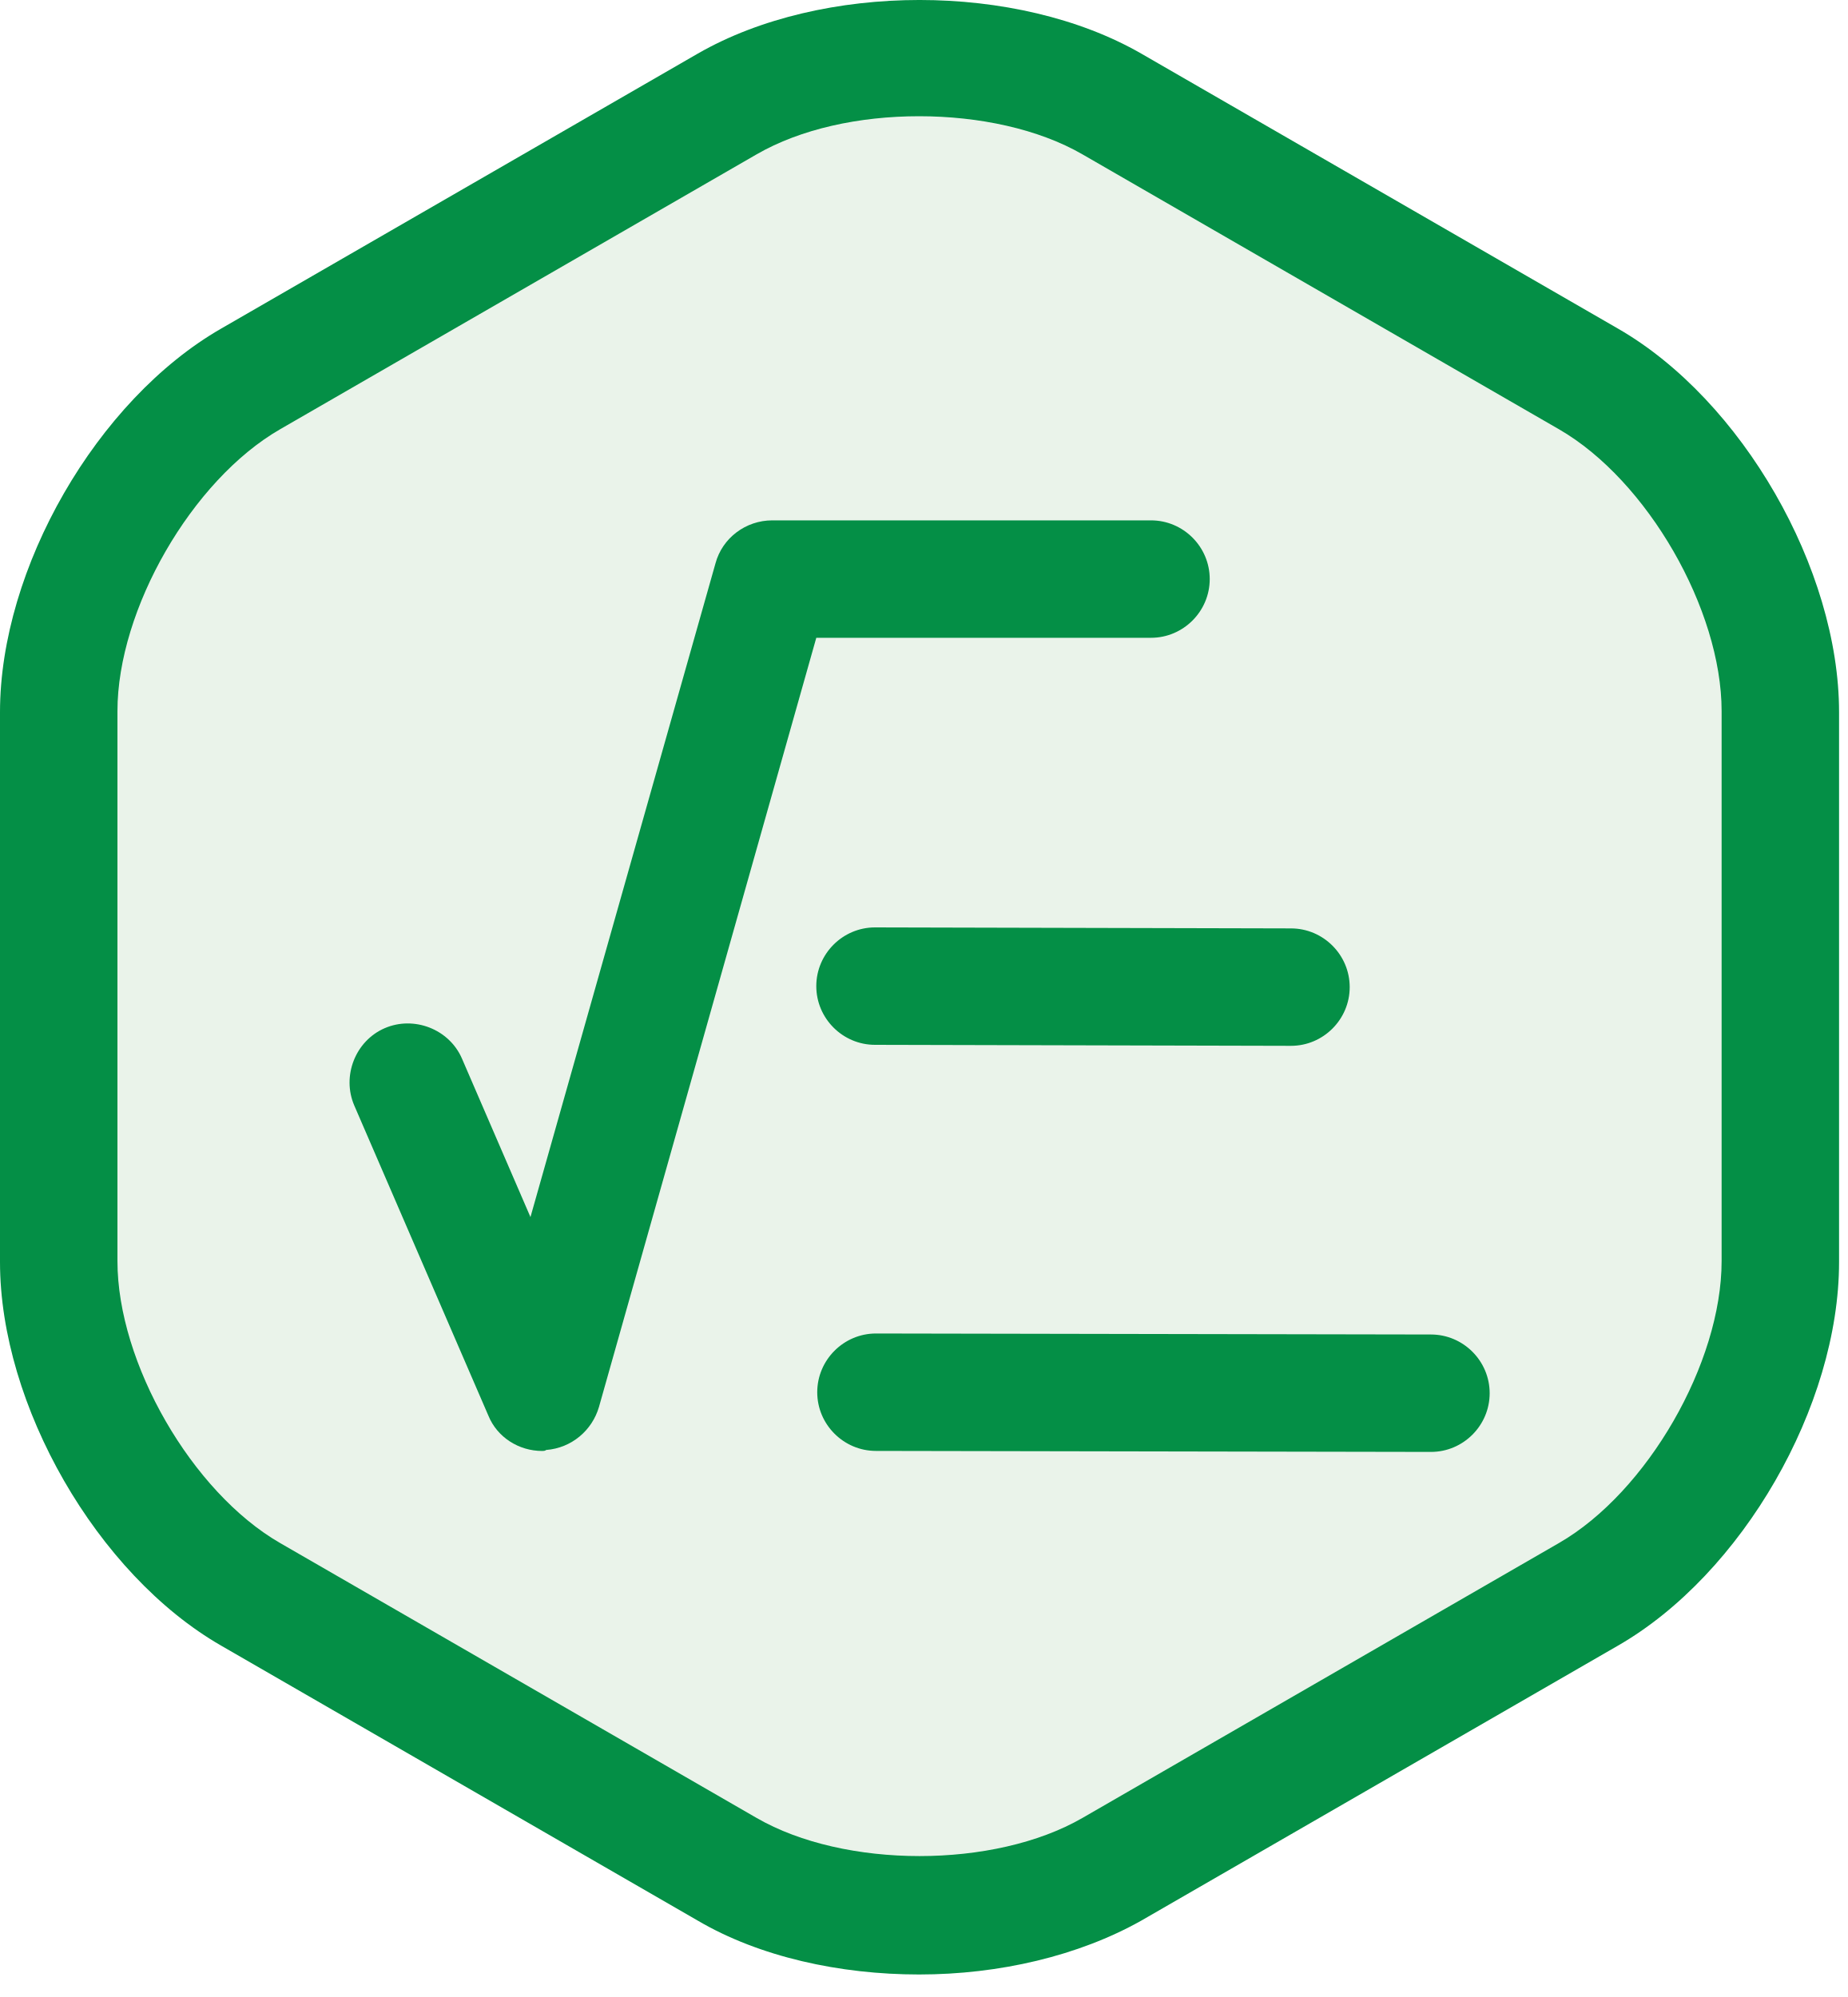
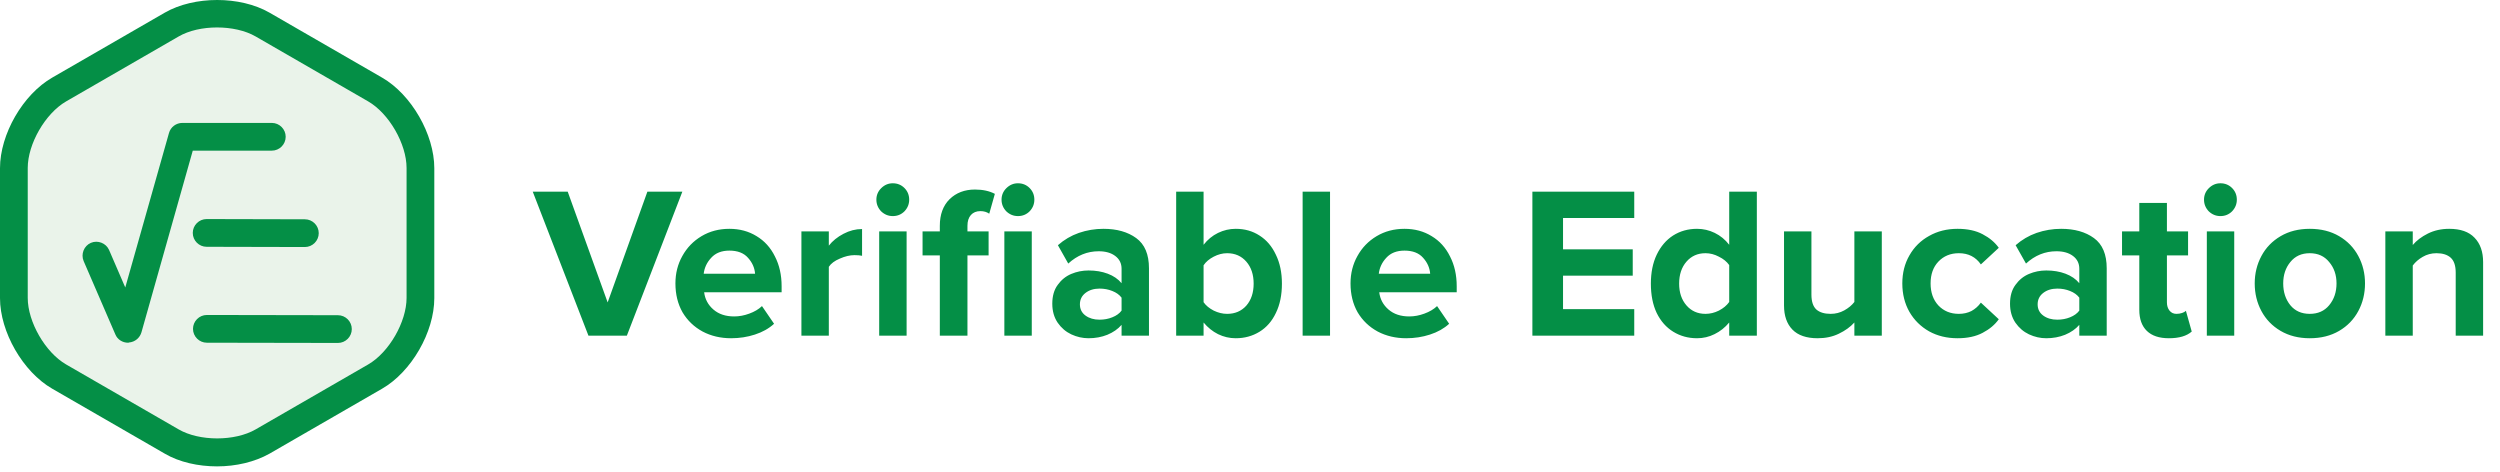
- <svg xmlns="http://www.w3.org/2000/svg" width="37" height="40" viewBox="0 0 37 40" fill="none">
+ <svg xmlns="http://www.w3.org/2000/svg" width="212" height="40" viewBox="0 0 212 40" fill="none">
+   <path d="M45.178 16.256H48.143L51.529 25.645L54.897 16.256H57.862L53.158 28.463H49.9L45.178 16.256ZM57.276 24.034C57.276 23.18 57.472 22.405 57.862 21.71C58.253 21.002 58.796 20.441 59.491 20.026C60.187 19.611 60.974 19.404 61.852 19.404C62.718 19.404 63.487 19.611 64.158 20.026C64.829 20.428 65.348 21.002 65.714 21.746C66.092 22.478 66.281 23.32 66.281 24.272V24.784H59.711C59.784 25.37 60.046 25.858 60.498 26.249C60.949 26.639 61.535 26.834 62.255 26.834C62.682 26.834 63.109 26.755 63.536 26.596C63.975 26.438 64.335 26.224 64.616 25.956L65.641 27.456C65.201 27.859 64.658 28.164 64.012 28.372C63.377 28.579 62.706 28.683 61.998 28.683C61.108 28.683 60.302 28.494 59.583 28.115C58.863 27.725 58.295 27.182 57.88 26.486C57.478 25.779 57.276 24.961 57.276 24.034ZM61.852 21.252C61.193 21.252 60.681 21.453 60.315 21.856C59.949 22.247 59.735 22.698 59.674 23.21H64.03C63.993 22.71 63.792 22.259 63.426 21.856C63.072 21.453 62.547 21.252 61.852 21.252ZM67.96 19.623H70.284V20.831C70.602 20.428 71.016 20.093 71.529 19.825C72.041 19.556 72.566 19.422 73.103 19.422V21.691C72.944 21.655 72.731 21.636 72.462 21.636C72.072 21.636 71.657 21.734 71.218 21.929C70.779 22.112 70.468 22.344 70.284 22.625V28.463H67.96V19.623ZM75.708 18.324C75.33 18.324 75.001 18.189 74.72 17.921C74.452 17.64 74.317 17.311 74.317 16.933C74.317 16.555 74.452 16.231 74.72 15.963C75.001 15.682 75.33 15.542 75.708 15.542C76.099 15.542 76.428 15.676 76.697 15.944C76.965 16.213 77.099 16.542 77.099 16.933C77.099 17.311 76.965 17.64 76.697 17.921C76.428 18.189 76.099 18.324 75.708 18.324ZM74.555 19.623H76.88V28.463H74.555V19.623ZM79.697 21.655H78.233V19.623H79.697V19.147C79.697 18.196 79.971 17.445 80.52 16.896C81.082 16.347 81.802 16.073 82.68 16.073C83.339 16.073 83.9 16.195 84.364 16.439L83.888 18.122C83.681 17.976 83.43 17.903 83.138 17.903C82.796 17.903 82.528 18.013 82.332 18.232C82.137 18.452 82.04 18.757 82.04 19.147V19.623H83.833V21.655H82.04V28.463H79.697V21.655ZM86.322 18.324C85.944 18.324 85.615 18.189 85.334 17.921C85.066 17.64 84.931 17.311 84.931 16.933C84.931 16.555 85.066 16.231 85.334 15.963C85.615 15.682 85.944 15.542 86.322 15.542C86.713 15.542 87.042 15.676 87.311 15.944C87.579 16.213 87.713 16.542 87.713 16.933C87.713 17.311 87.579 17.64 87.311 17.921C87.042 18.189 86.713 18.324 86.322 18.324ZM85.169 19.623H87.494V28.463H85.169V19.623ZM95.109 27.548C94.804 27.902 94.401 28.183 93.901 28.39C93.413 28.585 92.882 28.683 92.308 28.683C91.808 28.683 91.32 28.573 90.844 28.353C90.381 28.134 89.996 27.804 89.691 27.365C89.386 26.914 89.234 26.377 89.234 25.754C89.234 25.108 89.386 24.577 89.691 24.162C89.996 23.735 90.381 23.424 90.844 23.229C91.308 23.034 91.796 22.936 92.308 22.936C92.906 22.936 93.449 23.027 93.937 23.21C94.425 23.393 94.816 23.662 95.109 24.016V22.79C95.109 22.338 94.932 21.978 94.578 21.71C94.224 21.441 93.754 21.307 93.169 21.307C92.205 21.307 91.345 21.655 90.588 22.35L89.71 20.794C90.234 20.331 90.826 19.983 91.485 19.751C92.156 19.52 92.852 19.404 93.571 19.404C94.706 19.404 95.633 19.666 96.353 20.191C97.073 20.715 97.433 21.569 97.433 22.753V28.463H95.109V27.548ZM95.109 25.242C94.926 24.998 94.663 24.809 94.322 24.675C93.992 24.54 93.632 24.473 93.242 24.473C92.766 24.473 92.37 24.595 92.052 24.839C91.735 25.083 91.576 25.407 91.576 25.809C91.576 26.212 91.735 26.529 92.052 26.761C92.37 26.993 92.766 27.109 93.242 27.109C93.632 27.109 93.992 27.042 94.322 26.907C94.663 26.773 94.926 26.584 95.109 26.34V25.242ZM99.739 16.256H102.063V20.758C102.405 20.319 102.813 19.983 103.289 19.751C103.765 19.52 104.265 19.404 104.79 19.404C105.547 19.404 106.218 19.593 106.803 19.971C107.401 20.349 107.865 20.892 108.194 21.6C108.536 22.295 108.707 23.113 108.707 24.052C108.707 25.016 108.536 25.846 108.194 26.541C107.865 27.237 107.401 27.768 106.803 28.134C106.205 28.5 105.534 28.683 104.79 28.683C104.265 28.683 103.765 28.567 103.289 28.335C102.826 28.103 102.417 27.774 102.063 27.347V28.463H99.739V16.256ZM102.063 25.626C102.258 25.907 102.545 26.145 102.923 26.34C103.301 26.523 103.68 26.615 104.058 26.615C104.729 26.615 105.272 26.383 105.687 25.919C106.102 25.443 106.309 24.821 106.309 24.052C106.309 23.284 106.102 22.661 105.687 22.186C105.272 21.71 104.729 21.472 104.058 21.472C103.68 21.472 103.301 21.569 102.923 21.765C102.545 21.96 102.258 22.204 102.063 22.497V25.626ZM110.463 16.256H112.787V28.463H110.463V16.256ZM114.524 24.034C114.524 23.18 114.72 22.405 115.11 21.71C115.5 21.002 116.043 20.441 116.739 20.026C117.434 19.611 118.221 19.404 119.1 19.404C119.966 19.404 120.735 19.611 121.406 20.026C122.077 20.428 122.596 21.002 122.962 21.746C123.34 22.478 123.529 23.32 123.529 24.272V24.784H116.959C117.032 25.37 117.294 25.858 117.746 26.249C118.197 26.639 118.783 26.834 119.503 26.834C119.93 26.834 120.357 26.755 120.784 26.596C121.223 26.438 121.583 26.224 121.864 25.956L122.888 27.456C122.449 27.859 121.906 28.164 121.26 28.372C120.625 28.579 119.954 28.683 119.246 28.683C118.356 28.683 117.55 28.494 116.83 28.115C116.111 27.725 115.543 27.182 115.128 26.486C114.726 25.779 114.524 24.961 114.524 24.034ZM119.1 21.252C118.441 21.252 117.929 21.453 117.562 21.856C117.196 22.247 116.983 22.698 116.922 23.21H121.278C121.241 22.71 121.04 22.259 120.674 21.856C120.32 21.453 119.795 21.252 119.1 21.252ZM129.946 16.256H138.584V18.488H132.545V21.142H138.456V23.375H132.545V26.212H138.584V28.463H129.946V16.256ZM146.637 27.347C146.283 27.774 145.869 28.103 145.393 28.335C144.929 28.567 144.435 28.683 143.91 28.683C143.166 28.683 142.495 28.5 141.897 28.134C141.299 27.768 140.829 27.237 140.488 26.541C140.158 25.846 139.994 25.016 139.994 24.052C139.994 23.113 140.158 22.295 140.488 21.6C140.829 20.892 141.293 20.349 141.879 19.971C142.477 19.593 143.154 19.404 143.91 19.404C144.435 19.404 144.935 19.52 145.411 19.751C145.887 19.983 146.296 20.319 146.637 20.758V16.256H148.98V28.463H146.637V27.347ZM146.637 22.478C146.43 22.186 146.137 21.948 145.759 21.765C145.393 21.569 145.015 21.472 144.624 21.472C143.965 21.472 143.428 21.71 143.014 22.186C142.599 22.661 142.391 23.284 142.391 24.052C142.391 24.809 142.599 25.425 143.014 25.901C143.428 26.377 143.965 26.615 144.624 26.615C145.015 26.615 145.393 26.523 145.759 26.34C146.137 26.145 146.43 25.901 146.637 25.608V22.478ZM157.251 27.347C156.91 27.725 156.471 28.042 155.934 28.298C155.409 28.555 154.811 28.683 154.14 28.683C153.188 28.683 152.475 28.439 151.999 27.951C151.523 27.463 151.285 26.779 151.285 25.901V19.623H153.609V24.986C153.609 25.571 153.75 25.992 154.03 26.249C154.311 26.493 154.714 26.615 155.238 26.615C155.653 26.615 156.037 26.517 156.391 26.322C156.745 26.127 157.032 25.889 157.251 25.608V19.623H159.576V28.463H157.251V27.347ZM161.316 24.034C161.316 23.143 161.518 22.35 161.92 21.655C162.323 20.947 162.878 20.398 163.586 20.008C164.294 19.605 165.099 19.404 166.002 19.404C166.844 19.404 167.551 19.556 168.125 19.861C168.71 20.166 169.168 20.55 169.497 21.014L167.978 22.423C167.539 21.789 166.917 21.472 166.112 21.472C165.404 21.472 164.824 21.71 164.373 22.186C163.934 22.649 163.714 23.265 163.714 24.034C163.714 24.803 163.934 25.425 164.373 25.901C164.824 26.377 165.404 26.615 166.112 26.615C166.502 26.615 166.856 26.535 167.173 26.377C167.49 26.206 167.759 25.968 167.978 25.663L169.497 27.072C169.168 27.536 168.71 27.92 168.125 28.225C167.551 28.53 166.844 28.683 166.002 28.683C165.099 28.683 164.294 28.488 163.586 28.097C162.878 27.694 162.323 27.145 161.92 26.45C161.518 25.742 161.316 24.937 161.316 24.034ZM176.325 27.548C176.02 27.902 175.617 28.183 175.117 28.39C174.629 28.585 174.098 28.683 173.524 28.683C173.024 28.683 172.536 28.573 172.06 28.353C171.597 28.134 171.212 27.804 170.907 27.365C170.602 26.914 170.45 26.377 170.45 25.754C170.45 25.108 170.602 24.577 170.907 24.162C171.212 23.735 171.597 23.424 172.06 23.229C172.524 23.034 173.012 22.936 173.524 22.936C174.122 22.936 174.665 23.027 175.153 23.21C175.641 23.393 176.032 23.662 176.325 24.016V22.79C176.325 22.338 176.148 21.978 175.794 21.71C175.44 21.441 174.97 21.307 174.385 21.307C173.421 21.307 172.56 21.655 171.804 22.35L170.925 20.794C171.45 20.331 172.042 19.983 172.701 19.751C173.372 19.52 174.067 19.404 174.787 19.404C175.922 19.404 176.849 19.666 177.569 20.191C178.289 20.715 178.649 21.569 178.649 22.753V28.463H176.325V27.548ZM176.325 25.242C176.142 24.998 175.879 24.809 175.538 24.675C175.208 24.54 174.848 24.473 174.458 24.473C173.982 24.473 173.585 24.595 173.268 24.839C172.951 25.083 172.792 25.407 172.792 25.809C172.792 26.212 172.951 26.529 173.268 26.761C173.585 26.993 173.982 27.109 174.458 27.109C174.848 27.109 175.208 27.042 175.538 26.907C175.879 26.773 176.142 26.584 176.325 26.34V25.242ZM183.919 28.683C183.102 28.683 182.48 28.475 182.053 28.061C181.626 27.646 181.412 27.048 181.412 26.267V21.655H179.948V19.623H181.412V17.207H183.755V19.623H185.548V21.655H183.755V25.645C183.755 25.925 183.828 26.157 183.974 26.34C184.121 26.523 184.316 26.615 184.56 26.615C184.731 26.615 184.889 26.59 185.036 26.541C185.182 26.493 185.292 26.432 185.365 26.358L185.859 28.115C185.432 28.494 184.786 28.683 183.919 28.683ZM188.292 18.324C187.913 18.324 187.584 18.189 187.303 17.921C187.035 17.64 186.901 17.311 186.901 16.933C186.901 16.555 187.035 16.231 187.303 15.963C187.584 15.682 187.913 15.542 188.292 15.542C188.682 15.542 189.011 15.676 189.28 15.944C189.548 16.213 189.683 16.542 189.683 16.933C189.683 17.311 189.548 17.64 189.28 17.921C189.011 18.189 188.682 18.324 188.292 18.324ZM187.139 19.623H189.463V28.463H187.139V19.623ZM195.867 28.683C194.928 28.683 194.104 28.475 193.397 28.061C192.689 27.646 192.146 27.084 191.768 26.377C191.39 25.669 191.2 24.888 191.2 24.034C191.2 23.192 191.39 22.417 191.768 21.71C192.146 21.002 192.689 20.441 193.397 20.026C194.104 19.611 194.928 19.404 195.867 19.404C196.819 19.404 197.649 19.611 198.357 20.026C199.064 20.441 199.607 21.002 199.985 21.71C200.364 22.417 200.553 23.192 200.553 24.034C200.553 24.888 200.364 25.669 199.985 26.377C199.607 27.084 199.064 27.646 198.357 28.061C197.649 28.475 196.819 28.683 195.867 28.683ZM195.867 26.615C196.563 26.615 197.112 26.371 197.515 25.883C197.929 25.382 198.137 24.766 198.137 24.034C198.137 23.314 197.929 22.71 197.515 22.222C197.112 21.722 196.563 21.472 195.867 21.472C195.172 21.472 194.623 21.722 194.22 22.222C193.818 22.71 193.616 23.314 193.616 24.034C193.616 24.766 193.818 25.382 194.22 25.883C194.623 26.371 195.172 26.615 195.867 26.615ZM208.244 23.119C208.244 22.533 208.103 22.112 207.823 21.856C207.542 21.6 207.139 21.472 206.615 21.472C206.188 21.472 205.797 21.575 205.443 21.783C205.102 21.978 204.821 22.222 204.602 22.515V28.463H202.277V19.623H204.602V20.776C204.919 20.398 205.346 20.075 205.883 19.806C206.42 19.538 207.024 19.404 207.695 19.404C208.646 19.404 209.36 19.654 209.836 20.154C210.324 20.654 210.568 21.344 210.568 22.222V28.463H208.244V23.119Z" fill="#048F46" />
  <path d="M35.653 25.28C35.653 27.73 33.928 30.729 31.811 31.944L22.266 37.452C20.149 38.667 16.68 38.667 14.563 37.452L5.018 31.944C2.901 30.729 1.176 27.73 1.176 25.28V14.264C1.176 11.814 2.901 8.815 5.018 7.6L14.563 2.092C16.68 0.877 20.149 0.877 22.266 2.092L31.811 7.6C33.928 8.815 35.653 11.814 35.653 14.264V25.28Z" fill="#EAF3EA" />
  <path d="M18.405 39.549C16.817 39.549 15.21 39.196 13.975 38.471L4.43 32.963C1.94 31.532 0 28.141 0 25.28V14.264C0 11.383 1.94 8.012 4.43 6.581L13.975 1.073C16.464 -0.358 20.365 -0.358 22.854 1.073L32.4 6.581C34.889 8.012 36.829 11.402 36.829 14.264V25.28C36.829 28.161 34.889 31.532 32.4 32.963L22.854 38.471C21.6 39.176 20.012 39.549 18.405 39.549ZM18.405 2.328C17.209 2.328 16.033 2.582 15.151 3.092L5.606 8.6C3.842 9.619 2.352 12.206 2.352 14.245V25.26C2.352 27.299 3.842 29.886 5.606 30.905L15.151 36.413C16.915 37.432 19.914 37.432 21.678 36.413L31.223 30.905C32.987 29.886 34.477 27.299 34.477 25.26V14.245C34.477 12.206 32.987 9.619 31.223 8.6L21.678 3.092C20.796 2.582 19.6 2.328 18.405 2.328Z" fill="#048F46" />
  <path d="M8.173 21.673L10.859 27.887L15.465 11.618H23.05" fill="#EAF3EA" />
  <path d="M10.859 29.063C10.388 29.063 9.957 28.788 9.781 28.357L7.095 22.144C6.841 21.556 7.115 20.85 7.703 20.595C8.291 20.34 8.997 20.615 9.251 21.203L10.623 24.378L14.328 11.285C14.465 10.775 14.935 10.423 15.465 10.423H23.05C23.697 10.423 24.226 10.952 24.226 11.599C24.226 12.245 23.697 12.775 23.05 12.775H16.347L11.995 28.181C11.858 28.651 11.447 29.004 10.937 29.043C10.917 29.063 10.878 29.063 10.859 29.063Z" fill="#048F46" />
  <path d="M28.656 29.082L17.542 29.062C16.895 29.062 16.366 28.533 16.366 27.887C16.366 27.24 16.895 26.71 17.542 26.71L28.656 26.73C29.303 26.73 29.832 27.259 29.832 27.906C29.832 28.553 29.303 29.082 28.656 29.082Z" fill="#048F46" />
  <path d="M25.853 20.948L17.523 20.928C16.876 20.928 16.347 20.399 16.347 19.752C16.347 19.106 16.876 18.576 17.523 18.576L25.853 18.596C26.5 18.596 27.029 19.125 27.029 19.772C27.029 20.419 26.5 20.948 25.853 20.948Z" fill="#048F46" />
</svg>
